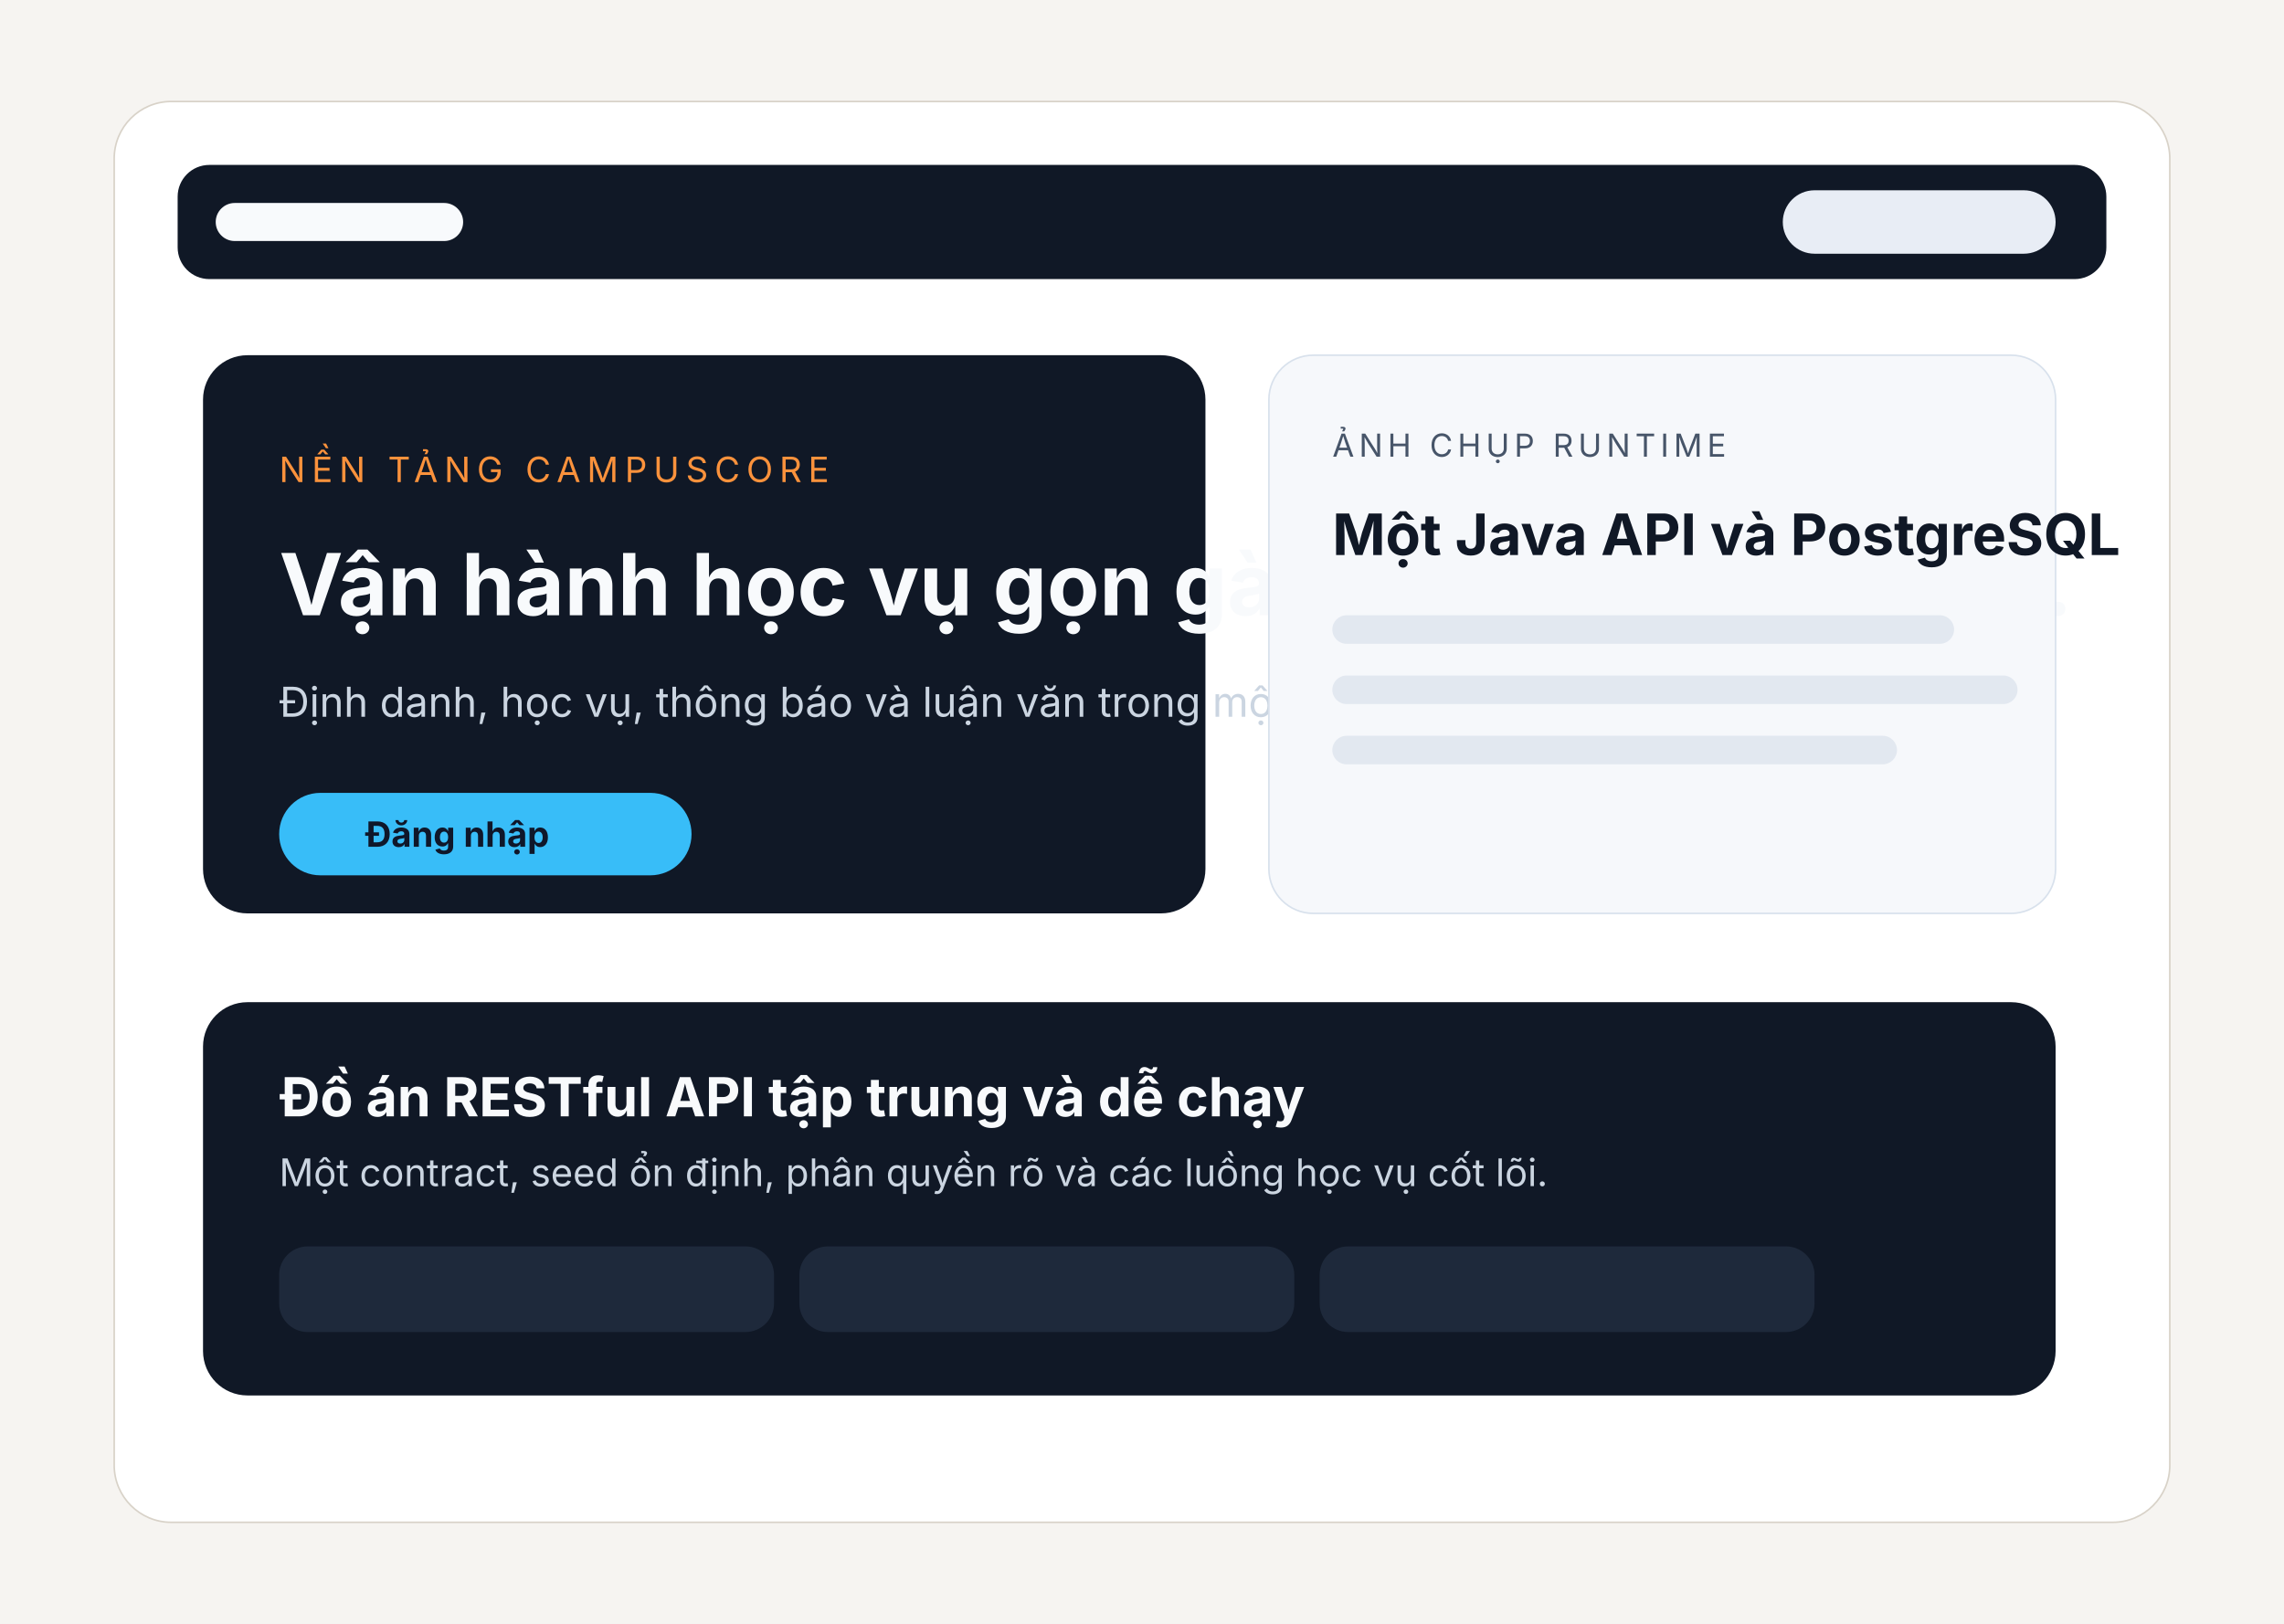
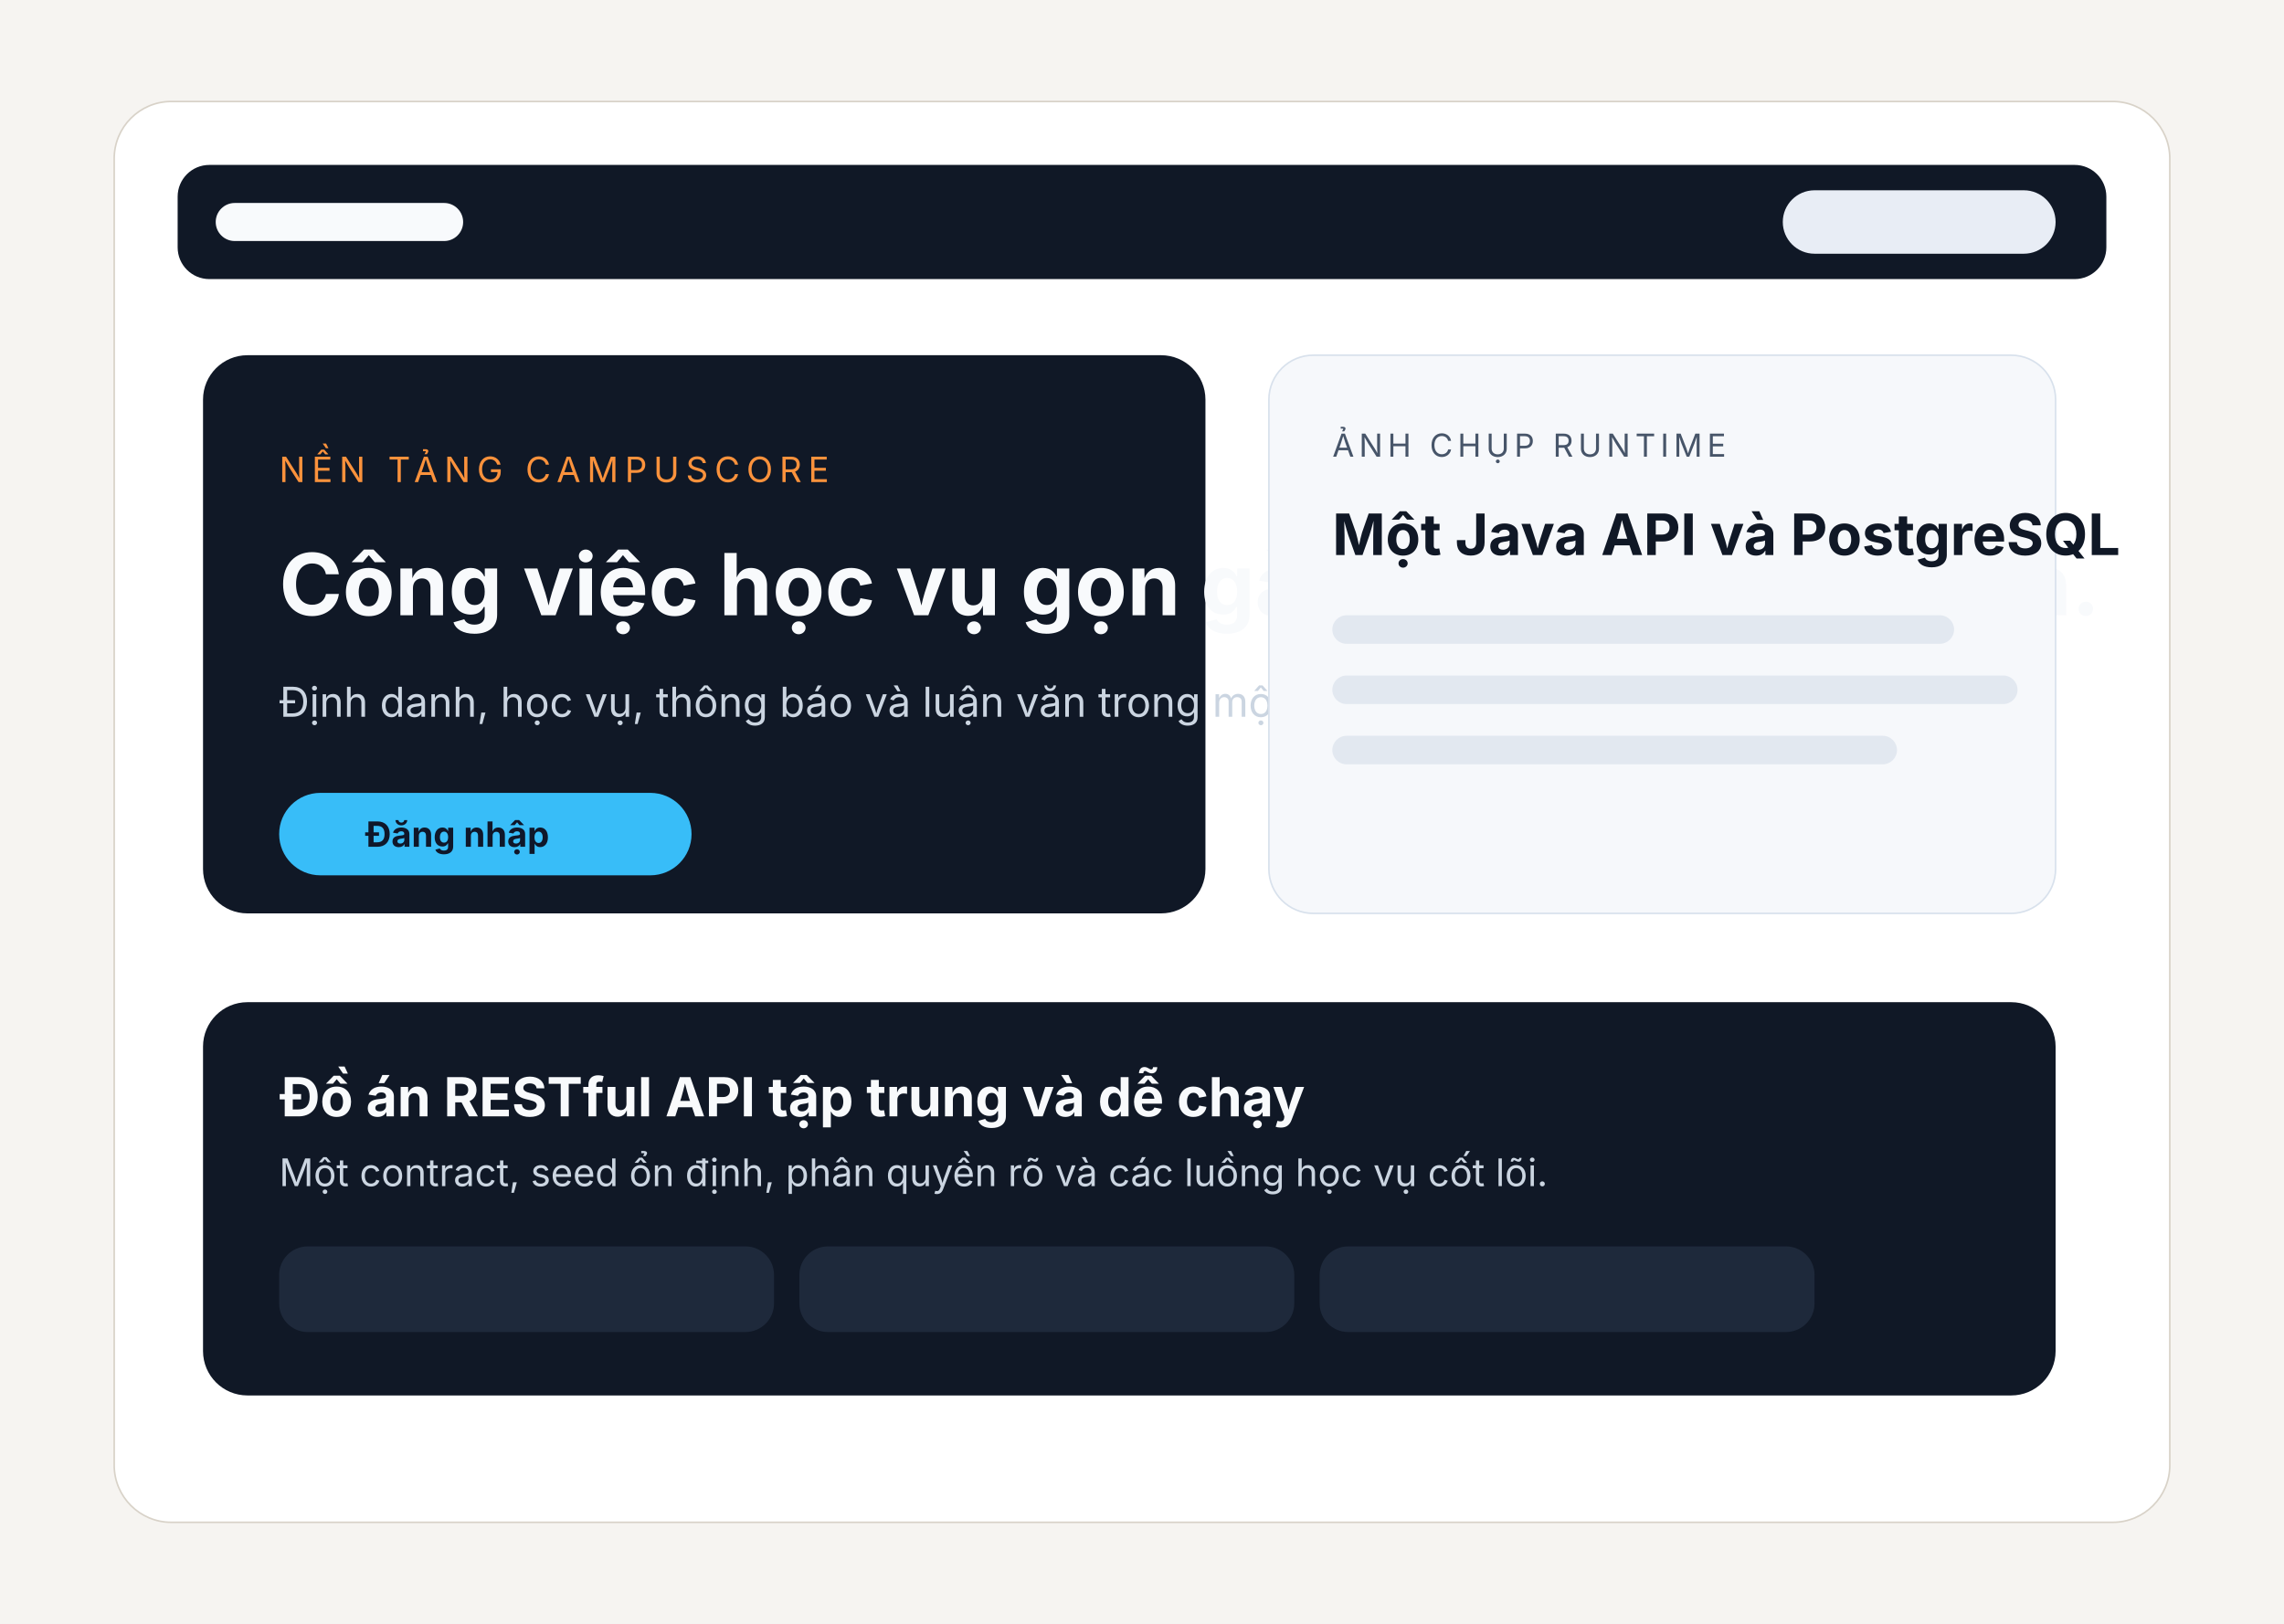
<svg xmlns="http://www.w3.org/2000/svg" width="1440" height="1024" viewBox="0 0 1440 1024" fill="none">
  <rect width="1440" height="1024" fill="#F6F4F1" />
  <rect x="72" y="64" width="1296" height="896" rx="36" fill="#FFFFFF" stroke="#D8D2C8" />
  <rect x="112" y="104" width="1216" height="72" rx="20" fill="#101826" />
  <rect x="136" y="128" width="156" height="24" rx="12" fill="#F8FAFC" />
  <rect x="1124" y="120" width="172" height="40" rx="20" fill="#E8EDF5" />
  <rect x="128" y="224" width="632" height="352" rx="28" fill="#101826" />
  <text x="176" y="304" fill="#FB923C" font-family="Inter, Arial, sans-serif" font-size="22" letter-spacing="4">NỀN TẢNG CAMPUSCORE</text>
-   <text x="176" y="388" fill="#F8FAFC" font-family="Inter, Arial, sans-serif" font-size="54" font-weight="700">Vận hành học vụ gọn gàng và đáng tin hơn.</text>
+   <text x="176" y="388" fill="#F8FAFC" font-family="Inter, Arial, sans-serif" font-size="54" font-weight="700">Công việc học vụ gọn gàng và đáng tin hơn.</text>
  <text x="176" y="452" fill="#CBD5E1" font-family="Inter, Arial, sans-serif" font-size="26">Định danh, học vụ, thông báo và luận văn trong một workspace rõ ràng.</text>
  <rect x="176" y="500" width="260" height="52" rx="26" fill="#38BDF8" />
  <text x="230" y="534" fill="#0F172A" font-family="Inter, Arial, sans-serif" font-size="22" font-weight="700">Đăng nhập</text>
  <rect x="800" y="224" width="496" height="352" rx="28" fill="#F6F8FB" stroke="#D8E1EC" />
  <text x="840" y="288" fill="#475569" font-family="Inter, Arial, sans-serif" font-size="20" letter-spacing="3">ẢNH CHỤP RUNTIME</text>
  <text x="840" y="350" fill="#101826" font-family="Inter, Arial, sans-serif" font-size="36" font-weight="700">Một Java API và PostgreSQL</text>
  <rect x="840" y="388" width="392" height="18" rx="9" fill="#E2E8F0" />
  <rect x="840" y="426" width="432" height="18" rx="9" fill="#E2E8F0" />
  <rect x="840" y="464" width="356" height="18" rx="9" fill="#E2E8F0" />
  <rect x="128" y="632" width="1168" height="248" rx="28" fill="#101826" />
  <text x="176" y="704" fill="#F8FAFC" font-family="Inter, Arial, sans-serif" font-size="34" font-weight="700">Đồ án RESTful API tập trung và dễ chạy</text>
  <text x="176" y="748" fill="#CBD5E1" font-family="Inter, Arial, sans-serif" font-size="24">Một contract, seed ổn định, phân quyền rõ và các luồng học vụ cốt lõi.</text>
  <rect x="176" y="786" width="312" height="54" rx="18" fill="#1E293B" />
  <rect x="504" y="786" width="312" height="54" rx="18" fill="#1E293B" />
  <rect x="832" y="786" width="312" height="54" rx="18" fill="#1E293B" />
</svg>
